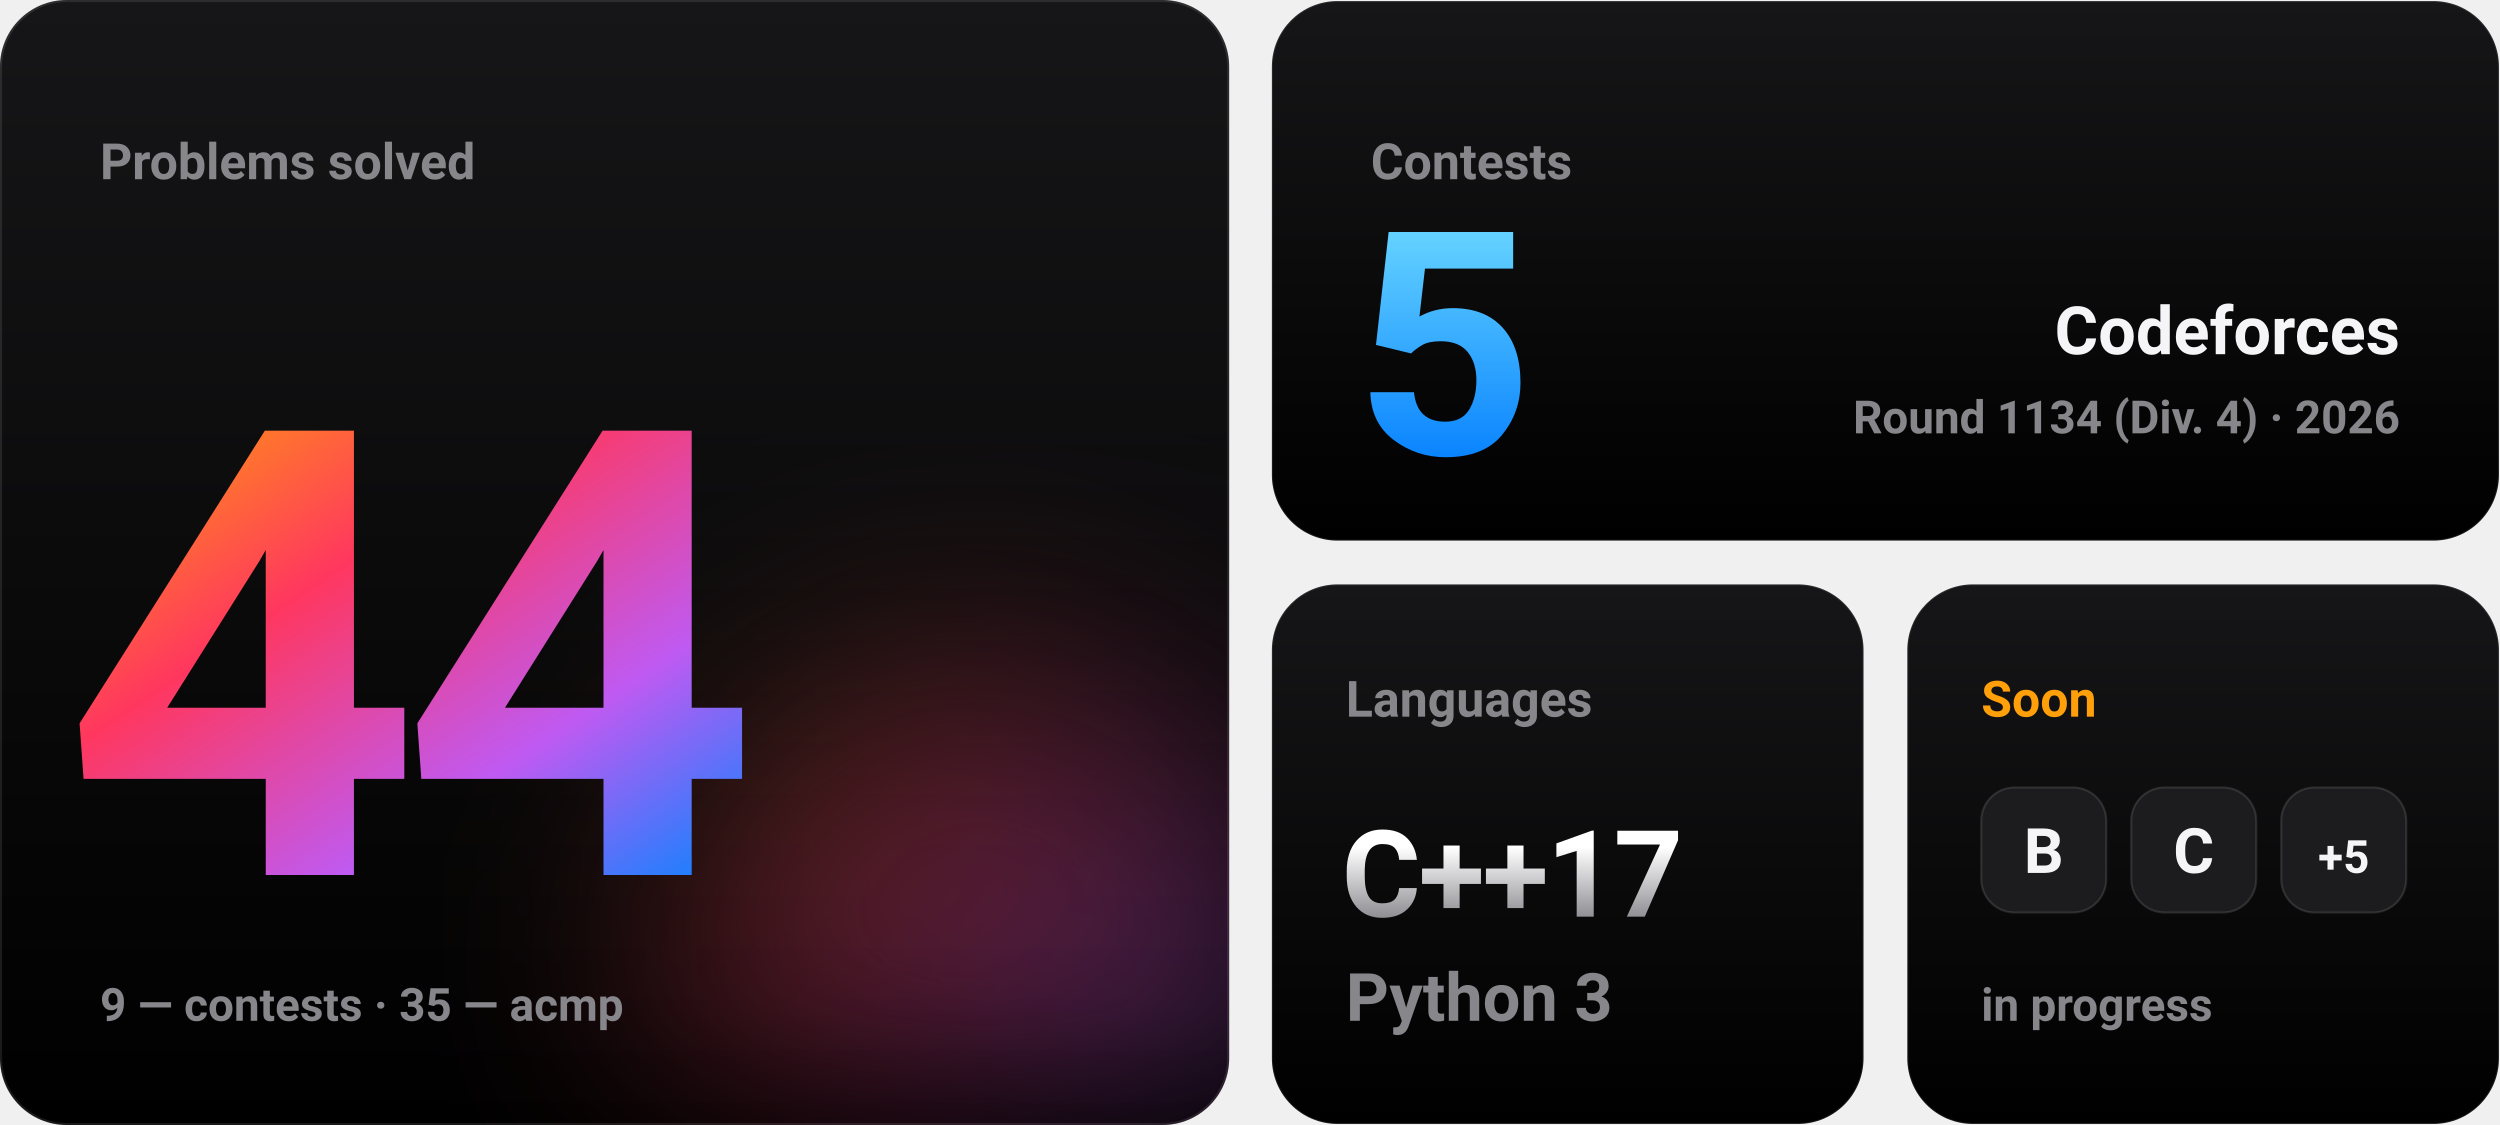
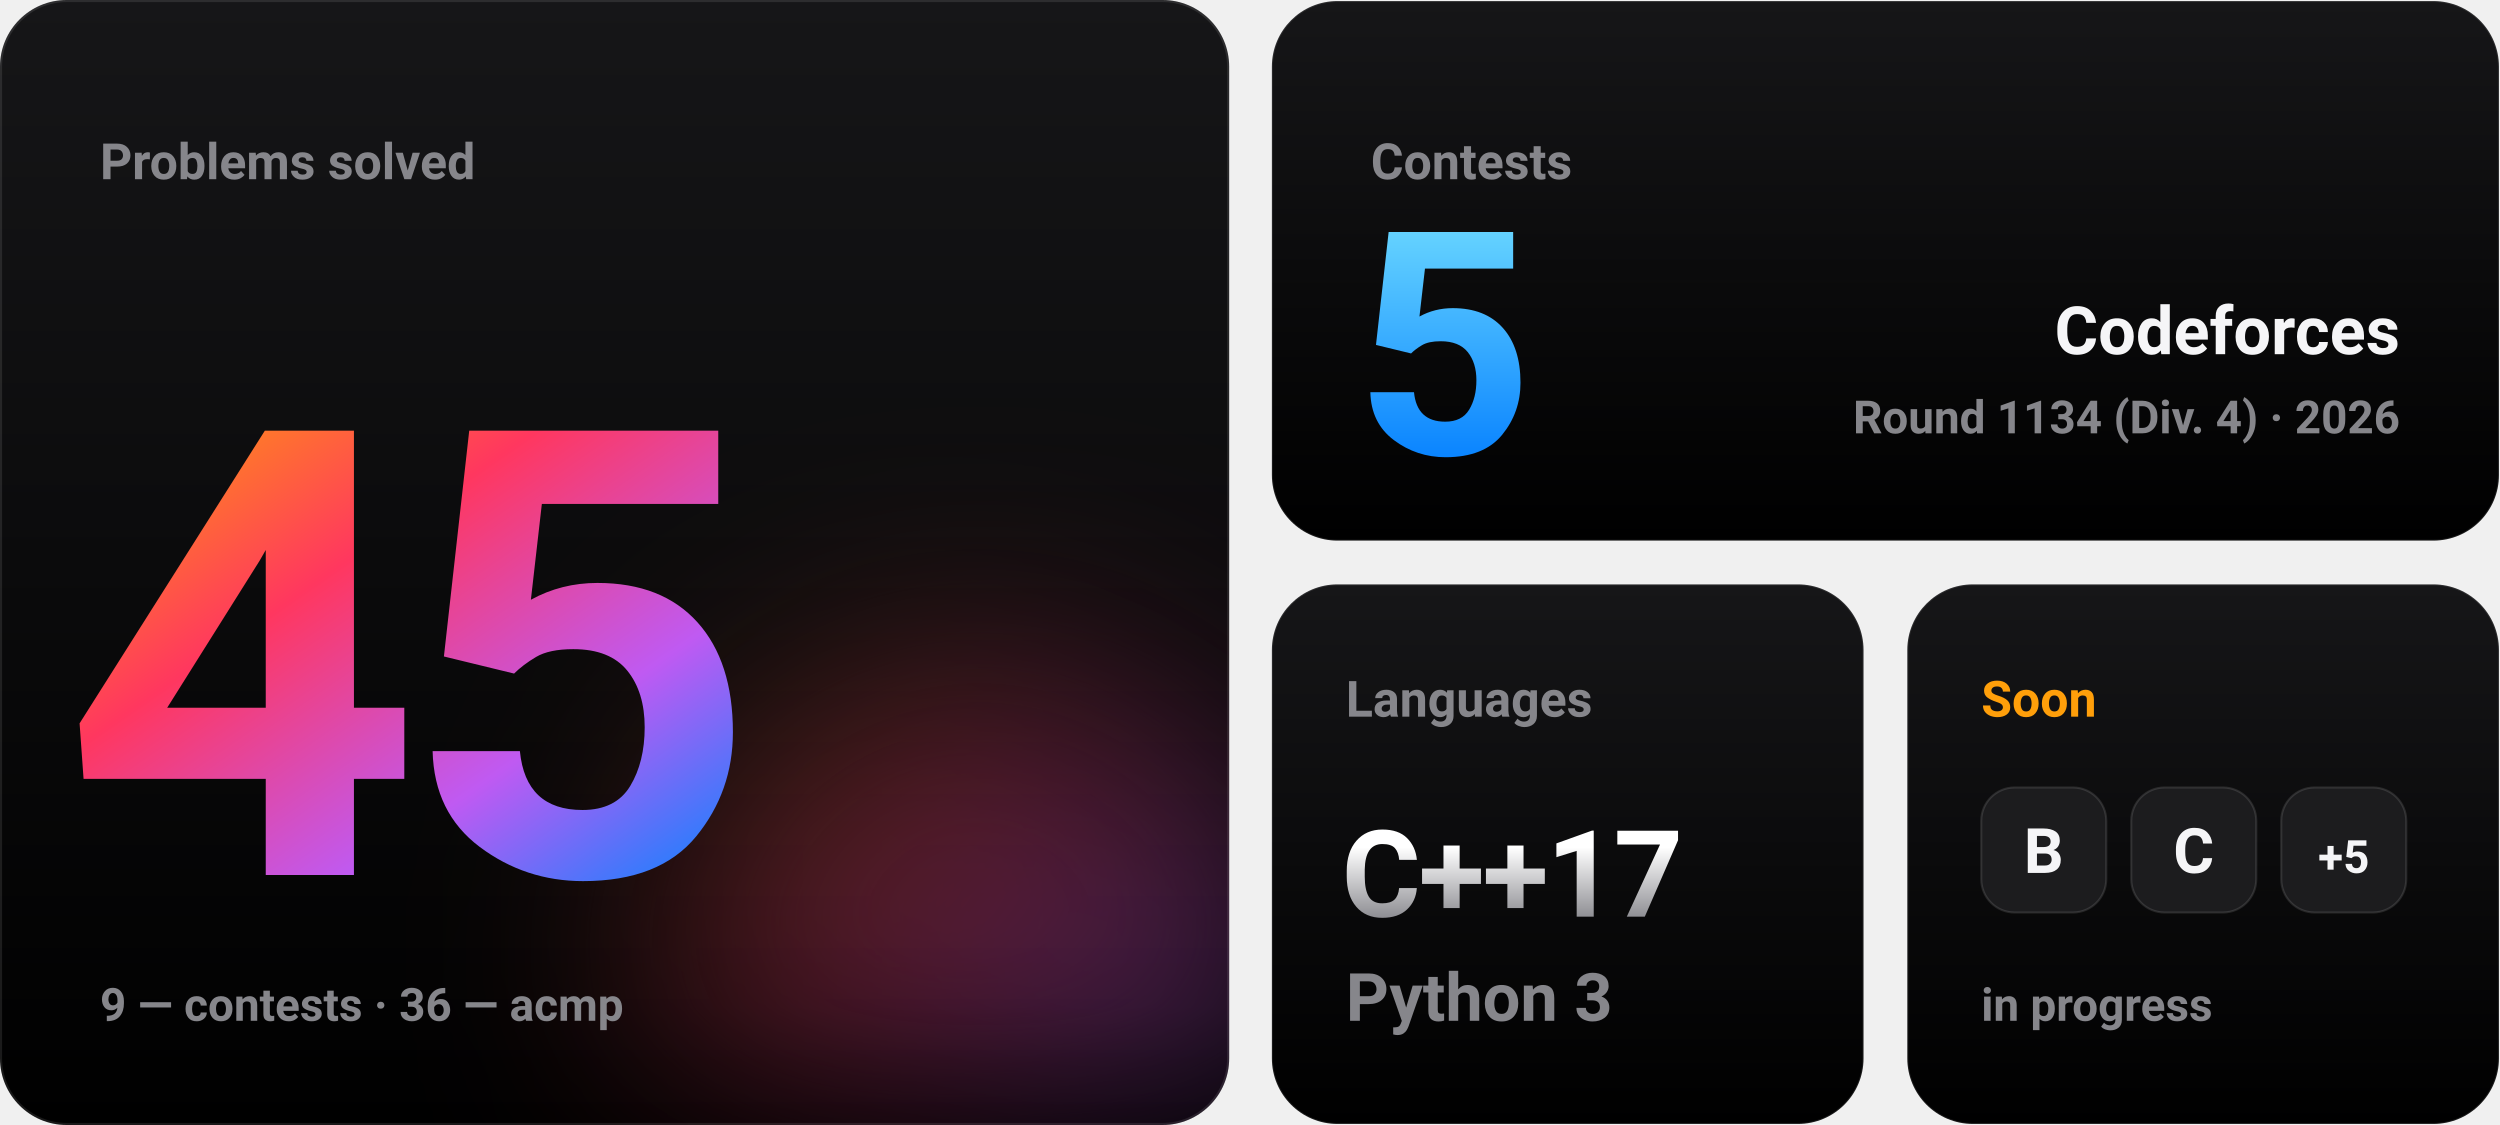
- <svg xmlns="http://www.w3.org/2000/svg" width="1200" height="540" viewBox="0 0 1200 540" role="img" aria-label="Problems solved: 44 (9 from contests, 35 from acmp). Contests: 5. Soon: B, C, D, E, F, G, H.">
+ <svg xmlns="http://www.w3.org/2000/svg" width="1200" height="540" viewBox="0 0 1200 540" role="img" aria-label="Problems solved: 45 (9 from contests, 36 from acmp). Contests: 5. Soon: B, C, D, E, F, G, H.">
  <defs>
    <linearGradient id="ai" x1="0" y1="0" x2="1" y2="1">
      <stop offset="0" stop-color="#ff9f0a" />
      <stop offset="0.35" stop-color="#ff375f" />
      <stop offset="0.7" stop-color="#bf5af2" />
      <stop offset="1" stop-color="#0a84ff" />
    </linearGradient>
    <linearGradient id="blue" x1="0" y1="0" x2="0" y2="1">
      <stop offset="0" stop-color="#64d2ff" />
      <stop offset="1" stop-color="#0a84ff" />
    </linearGradient>
    <linearGradient id="titanium" x1="0" y1="0" x2="0" y2="1">
      <stop offset="0.2" stop-color="#ffffff" />
      <stop offset="1" stop-color="#8e8e93" />
    </linearGradient>
    <linearGradient id="tile" x1="0" y1="0" x2="0" y2="1">
      <stop offset="0" stop-color="#161618" />
      <stop offset="1" stop-color="#000000" />
    </linearGradient>
    <filter id="blur" x="-100%" y="-100%" width="300%" height="300%">
      <feGaussianBlur stdDeviation="60" />
    </filter>
    <clipPath id="t1">
      <rect width="590" height="540" rx="32" />
    </clipPath>
  </defs>
  <g font-family="-apple-system, BlinkMacSystemFont, 'SF Pro Display', 'Segoe UI', Roboto, Helvetica, Arial, sans-serif">
    <g font-weight="600">
      <g clip-path="url(#t1)">
        <rect width="590" height="540" fill="url(#tile)" />
        <circle cx="470" cy="470" r="150" fill="url(#ai)" opacity="0.35" filter="url(#blur)">
          <animate attributeName="r" values="120;220;120" dur="5s" repeatCount="indefinite" calcMode="spline" keyTimes="0;0.5;1" keySplines="0.45 0 0.55 1;0.45 0 0.55 1" />
        </circle>
      </g>
      <rect x="0.5" y="0.5" width="589" height="539" rx="31.5" fill="none" stroke="#ffffff" stroke-opacity="0.1" />
      <text x="48" y="86" font-size="24" fill="#86868b">Problems solved</text>
      <g font-size="300" font-weight="700" letter-spacing="-10" fill="url(#ai)">
-         <text x="30" y="420" opacity="0">41<animate attributeName="opacity" values="0;1;0" keyTimes="0;0.000;0.250" calcMode="discrete" dur="0.8s" fill="freeze" />
+         <text x="30" y="420" opacity="0">42<animate attributeName="opacity" values="0;1;0" keyTimes="0;0.000;0.250" calcMode="discrete" dur="0.8s" fill="freeze" />
        </text>
-         <text x="30" y="420" opacity="0">42<animate attributeName="opacity" values="0;1;0" keyTimes="0;0.250;0.500" calcMode="discrete" dur="0.8s" fill="freeze" />
+         <text x="30" y="420" opacity="0">43<animate attributeName="opacity" values="0;1;0" keyTimes="0;0.250;0.500" calcMode="discrete" dur="0.8s" fill="freeze" />
        </text>
-         <text x="30" y="420" opacity="0">43<animate attributeName="opacity" values="0;1;0" keyTimes="0;0.500;0.750" calcMode="discrete" dur="0.8s" fill="freeze" />
+         <text x="30" y="420" opacity="0">44<animate attributeName="opacity" values="0;1;0" keyTimes="0;0.500;0.750" calcMode="discrete" dur="0.8s" fill="freeze" />
        </text>
-         <text x="30" y="420">44<animate attributeName="opacity" values="0;1" keyTimes="0;0.750" calcMode="discrete" dur="0.8s" fill="freeze" />
+         <text x="30" y="420">45<animate attributeName="opacity" values="0;1" keyTimes="0;0.750" calcMode="discrete" dur="0.8s" fill="freeze" />
        </text>
      </g>
-       <text x="48" y="490" font-size="22" fill="#86868b">9 — contests  ·  35 — acmp</text>
+       <text x="48" y="490" font-size="22" fill="#86868b">9 — contests  ·  36 — acmp</text>
      <rect x="610.5" y="0.5" width="589" height="259" rx="31.5" fill="url(#tile)" stroke="#ffffff" stroke-opacity="0.1" />
      <text x="658" y="86" font-size="24" fill="#86868b">Contests</text>
      <text x="650" y="218" font-size="150" font-weight="700" letter-spacing="-4" fill="url(#blue)">5</text>
      <text x="1152" y="170" font-size="32" font-weight="700" fill="#f5f5f7" text-anchor="end">Codeforces</text>
      <text x="1152" y="208" font-size="22" fill="#86868b" text-anchor="end">Round 1134 (Div. 4) · 2026</text>
      <rect x="610.5" y="280.5" width="284" height="259" rx="31.5" fill="url(#tile)" stroke="#ffffff" stroke-opacity="0.1" />
      <text x="646" y="344" font-size="24" fill="#86868b">Languages</text>
      <text x="644" y="440" font-size="58" font-weight="700" letter-spacing="-1" fill="url(#titanium)">C++17</text>
      <text x="646" y="490" font-size="32" fill="#86868b">Python 3</text>
      <rect x="915.5" y="280.5" width="284" height="259" rx="31.5" fill="url(#tile)" stroke="#ffffff" stroke-opacity="0.1" />
      <text x="951" y="344" font-size="24" fill="#ff9f0a">Soon</text>
      <rect x="951" y="378" width="60" height="60" rx="16" fill="#1c1c1e" stroke="#ffffff" stroke-opacity="0.12" />
      <text x="981" y="419" font-size="30" font-weight="700" fill="#f5f5f7" text-anchor="middle">B</text>
      <rect x="1023" y="378" width="60" height="60" rx="16" fill="#1c1c1e" stroke="#ffffff" stroke-opacity="0.12" />
      <text x="1053" y="419" font-size="30" font-weight="700" fill="#f5f5f7" text-anchor="middle">C</text>
      <rect x="1095" y="378" width="60" height="60" rx="16" fill="#1c1c1e" stroke="#ffffff" stroke-opacity="0.12" />
      <text x="1125" y="419" font-size="22" font-weight="700" fill="#f5f5f7" text-anchor="middle">+5</text>
      <text x="951" y="490" font-size="22" fill="#86868b">in progress</text>
    </g>
  </g>
</svg>
